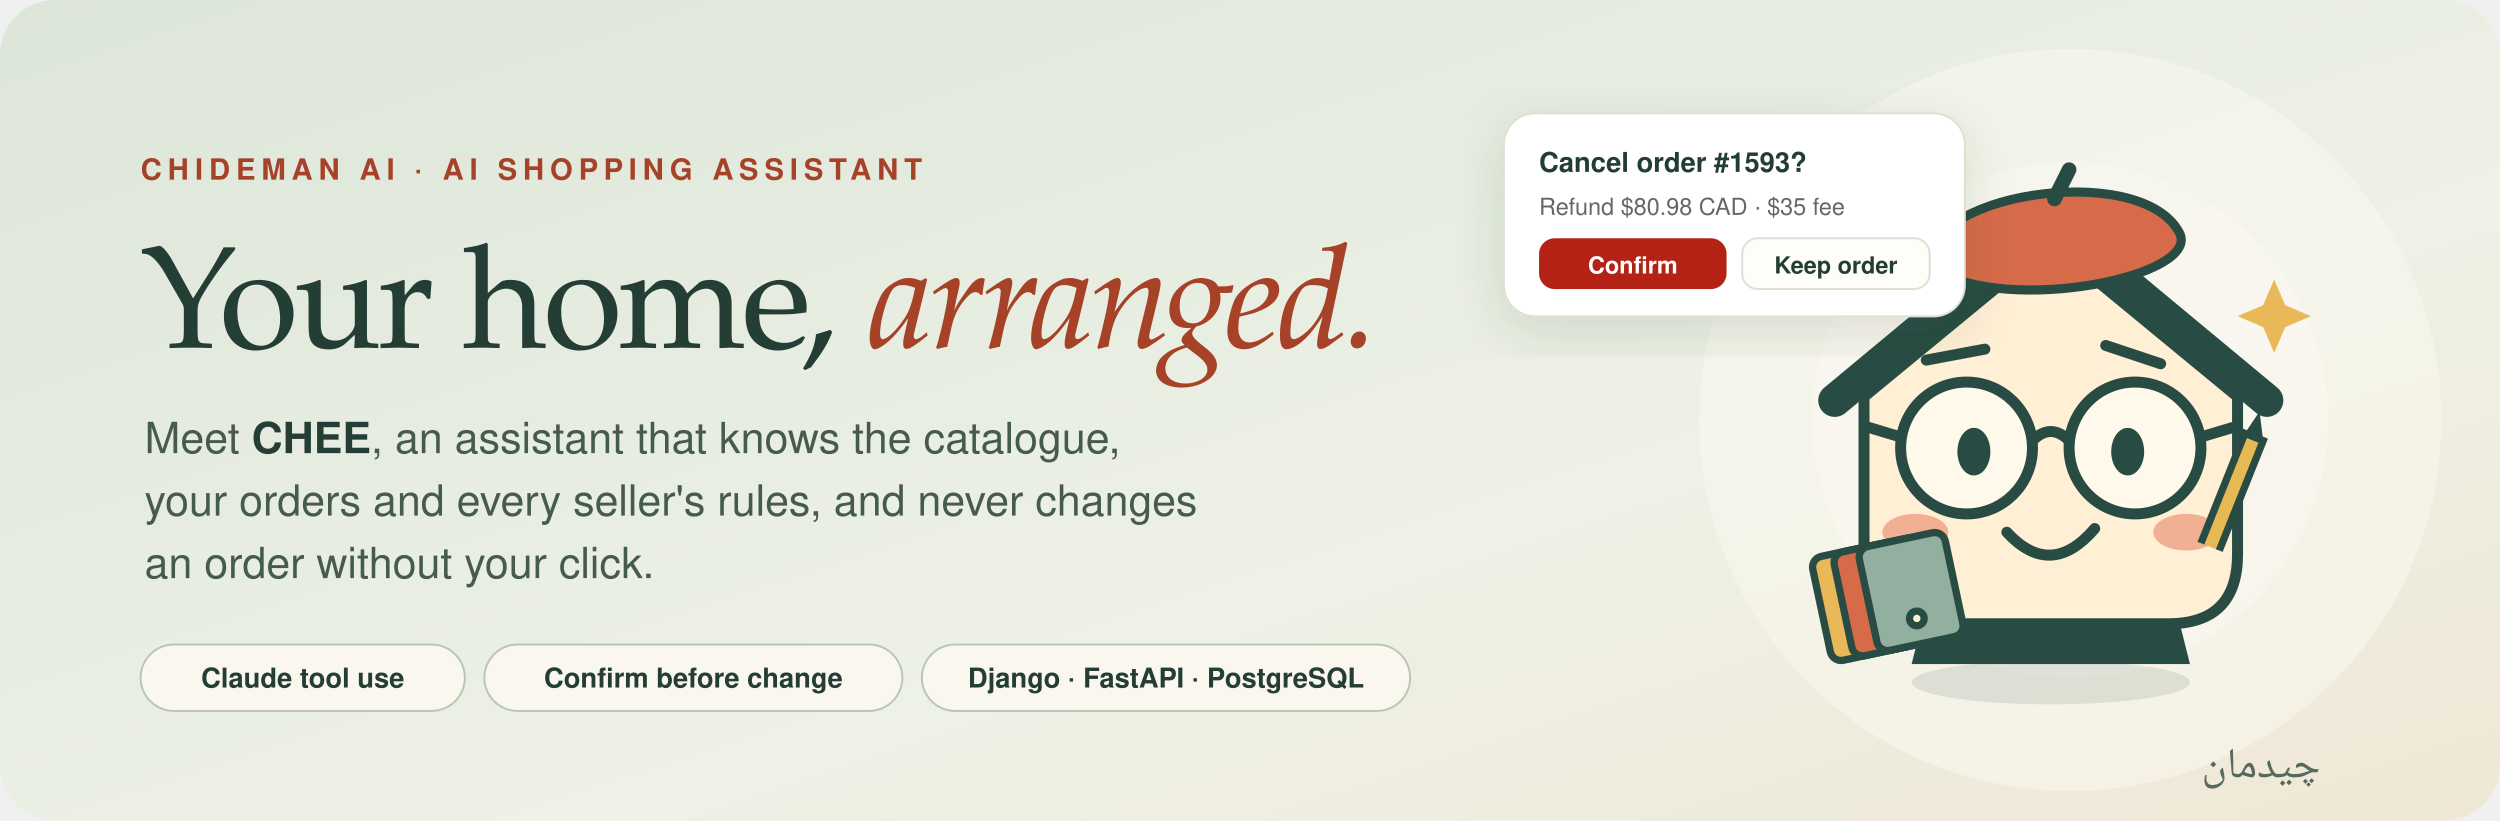
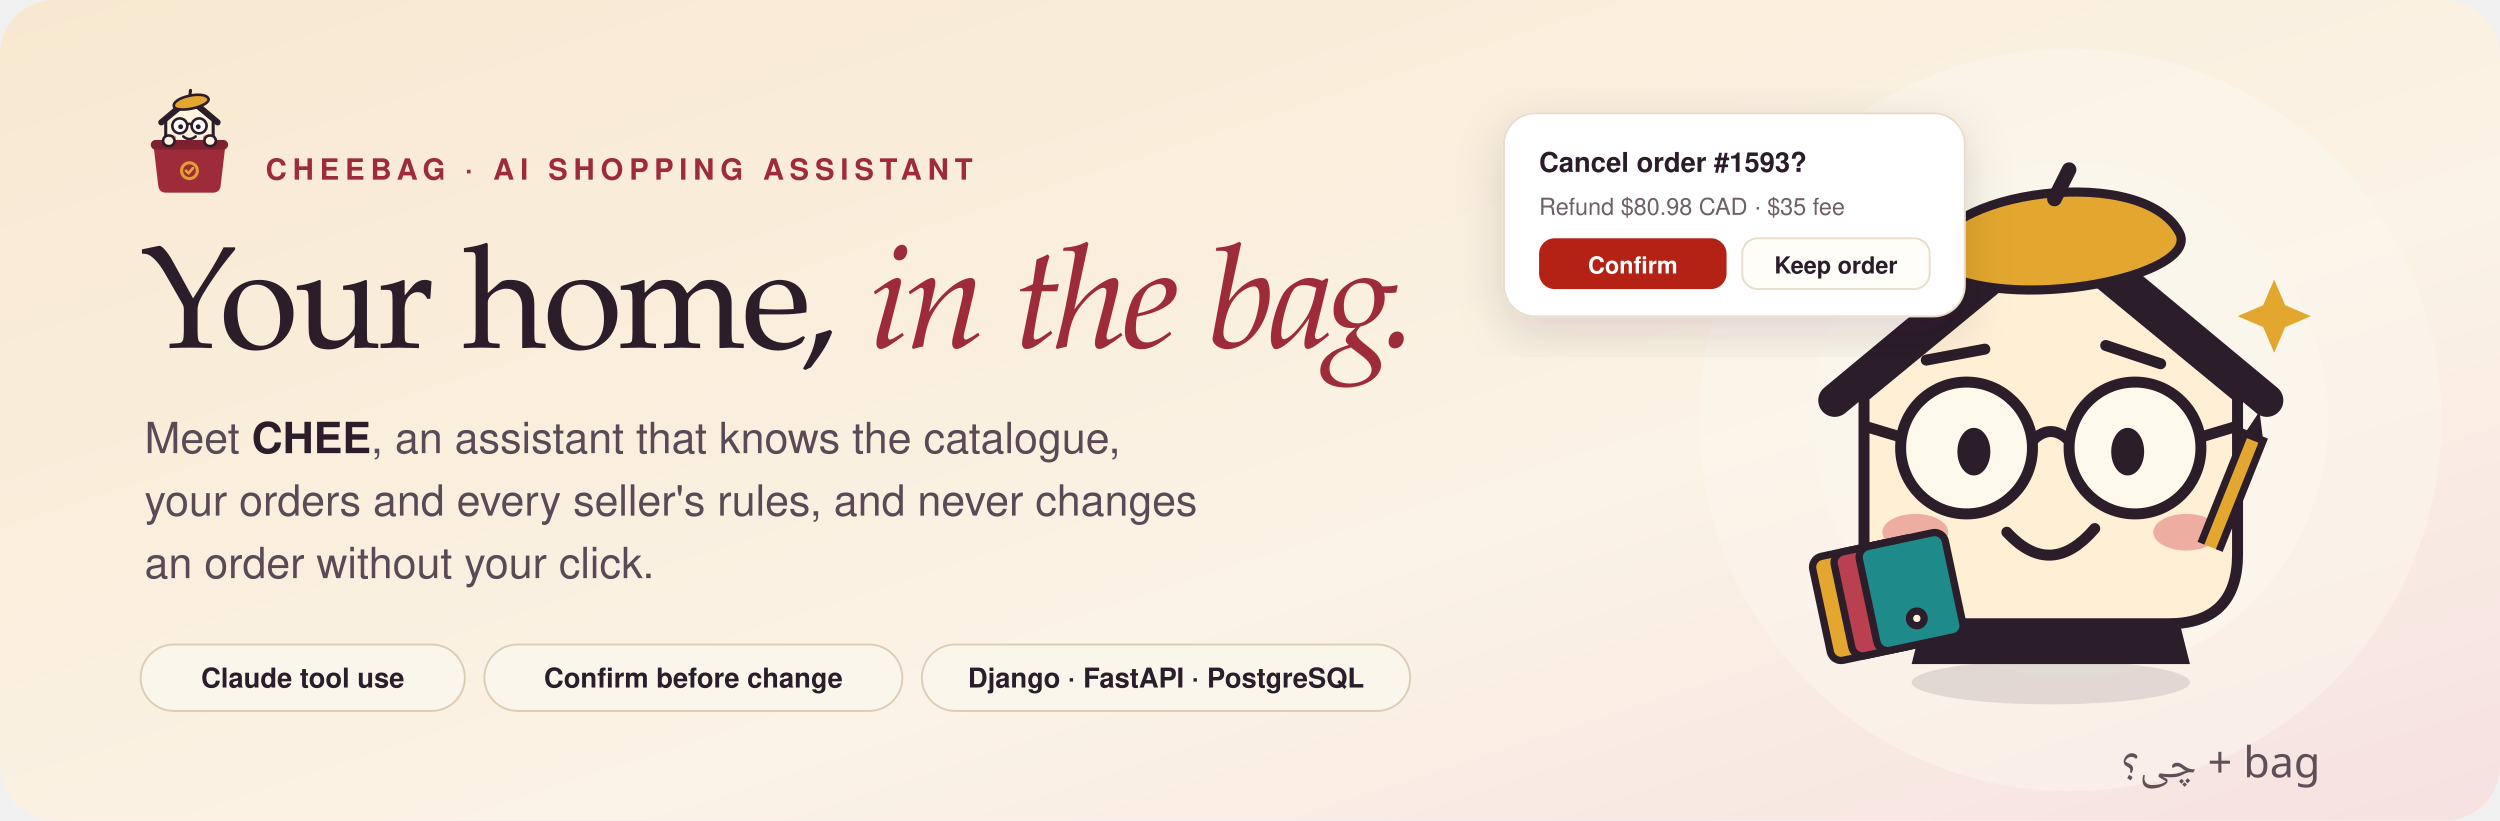
- <svg xmlns="http://www.w3.org/2000/svg" width="1280" height="420" viewBox="0 0 1280 420" role="img" aria-label="Chideman AI: Your home, arranged. Meet CHEE, an AI shopping assistant.">
+ <svg xmlns="http://www.w3.org/2000/svg" width="1280" height="420" viewBox="0 0 1280 420" role="img" aria-label="CheeBag: Your home, in the bag. Meet CHEE, an AI shopping assistant.">
  <defs>
    <linearGradient id="bg" x1="0" y1="0" x2="1" y2="1">
-       <stop offset="0" stop-color="#dce6d8" />
-       <stop offset="0.62" stop-color="#eef1e6" />
-       <stop offset="1" stop-color="#f0e7d5" />
+       <stop offset="0" stop-color="#f8e8d0" />
+       <stop offset="0.62" stop-color="#fbf3e6" />
+       <stop offset="1" stop-color="#f6e1e0" />
    </linearGradient>
    <filter id="soft" x="-20%" y="-20%" width="140%" height="140%">
-       <feDropShadow dx="0" dy="8" stdDeviation="12" flood-color="#243e36" flood-opacity="0.14" />
+       <feDropShadow dx="0" dy="8" stdDeviation="12" flood-color="#2b1d2a" flood-opacity="0.14" />
    </filter>
  </defs>
  <rect width="1280" height="420" rx="28" fill="url(#bg)" />
-   <circle cx="1060" cy="215" r="190" fill="#faf7ef" opacity="0.55" />
-   <circle cx="1060" cy="215" r="132" fill="#faf7ef" opacity="0.7" />
+   <circle cx="1060" cy="215" r="190" fill="#fbf6ec" opacity="0.55" />
+   <circle cx="1060" cy="215" r="132" fill="#fbf6ec" opacity="0.7" />
+   <g transform="translate(70 46) scale(.45)">
+     <g stroke-linejoin="round" stroke-linecap="round">
+       <path d="M33 66 V34 L60 13 L87 34 V66 Z" fill="#FFF4E0" stroke="#2B1D2A" stroke-width="3.5" />
+       <path d="M28 37 L60 10 L92 37" fill="none" stroke="#2B1D2A" stroke-width="7" />
+       <g transform="rotate(-10 60 14)">
+         <path d="M42 17 C38 5 80 3 82 14 C83 22 49 25 42 17 Z" fill="#E3A72F" stroke="#2B1D2A" stroke-width="3" />
+         <path d="M62 6 l1.5-5" stroke="#2B1D2A" stroke-width="3.5" />
+       </g>
+       <circle cx="49" cy="41" r="8.5" fill="#fff" stroke="#2B1D2A" stroke-width="3" />
+       <circle cx="71" cy="41" r="8.5" fill="#fff" stroke="#2B1D2A" stroke-width="3" />
+       <path d="M57.5 40 q2.5-3 5 0" fill="none" stroke="#2B1D2A" stroke-width="2.6" />
+       <circle cx="50" cy="42" r="2.8" fill="#2B1D2A" />
+       <circle cx="70" cy="42" r="2.8" fill="#2B1D2A" />
+       <ellipse cx="41" cy="54" rx="4" ry="2.5" fill="#E58A86" opacity=".8" />
+       <ellipse cx="79" cy="54" rx="4" ry="2.5" fill="#E58A86" opacity=".8" />
+       <path d="M53 53 q7 6 14 0" fill="none" stroke="#2B1D2A" stroke-width="3" />
+       <path d="M19 62 H101 L95.5 109 Q94.5 117 86.5 117 H33.5 Q25.5 117 24.5 109 Z" fill="#9E2B3A" />
+       <rect x="16" y="57" width="88" height="11" rx="5.5" fill="#7E2030" />
+       <rect x="30" y="52" width="13" height="12" rx="6" fill="#FFF4E0" stroke="#2B1D2A" stroke-width="3" />
+       <rect x="77" y="52" width="13" height="12" rx="6" fill="#FFF4E0" stroke="#2B1D2A" stroke-width="3" />
+       <circle cx="60" cy="92" r="9" fill="none" stroke="#E3A72F" stroke-width="3.5" opacity=".95" />
+       <path d="M56 92 l3 3 5-6" fill="none" stroke="#E3A72F" stroke-width="3" />
+     </g>
+   </g>
  <g font-family="Avenir Next, Segoe UI, Helvetica, Arial, sans-serif">
-     <text x="72" y="92" font-size="15" font-weight="700" letter-spacing="3" fill="#a64228">CHIDEMAN AI · AI SHOPPING ASSISTANT</text>
-     <text x="72" y="178" font-family="Iowan Old Style, Palatino Linotype, Palatino, Georgia, serif" font-size="74" fill="#243e36" letter-spacing="-2">Your home, <tspan font-style="italic" fill="#a64228">arranged.</tspan>
+     <text x="136" y="92" font-size="15" font-weight="700" letter-spacing="3" fill="#9e2b3a">CHEEBAG · AI SHOPPING ASSISTANT</text>
+     <text x="72" y="178" font-family="Iowan Old Style, Palatino Linotype, Palatino, Georgia, serif" font-size="74" fill="#2b1d2a" letter-spacing="-2">Your home, <tspan font-style="italic" fill="#9e2b3a">in the bag.</tspan>
    </text>
-     <text x="74" y="232" font-size="22" fill="#455b4e">Meet <tspan font-weight="700" fill="#243e36">CHEE</tspan>, an assistant that knows the catalogue,</text>
-     <text x="74" y="264" font-size="22" fill="#455b4e">your orders and every seller's rules, and never changes</text>
-     <text x="74" y="296" font-size="22" fill="#455b4e">an order without your click.</text>
-     <g font-size="14" font-weight="600" fill="#243e36">
-       <rect x="72" y="330" width="166" height="34" rx="17" fill="#faf7ef" stroke="#b7c7b3" />
+     <text x="74" y="232" font-size="22" fill="#5a4a55">Meet <tspan font-weight="700" fill="#2b1d2a">CHEE</tspan>, an assistant that knows the catalogue,</text>
+     <text x="74" y="264" font-size="22" fill="#5a4a55">your orders and every seller's rules, and never changes</text>
+     <text x="74" y="296" font-size="22" fill="#5a4a55">an order without your click.</text>
+     <g font-size="14" font-weight="600" fill="#2b1d2a">
+       <rect x="72" y="330" width="166" height="34" rx="17" fill="#fbf6ec" stroke="#dccdb6" />
      <text x="155" y="352" text-anchor="middle">Claude tool use</text>
-       <rect x="248" y="330" width="214" height="34" rx="17" fill="#faf7ef" stroke="#b7c7b3" />
+       <rect x="248" y="330" width="214" height="34" rx="17" fill="#fbf6ec" stroke="#dccdb6" />
      <text x="355" y="352" text-anchor="middle">Confirm before change</text>
-       <rect x="472" y="330" width="250" height="34" rx="17" fill="#faf7ef" stroke="#b7c7b3" />
+       <rect x="472" y="330" width="250" height="34" rx="17" fill="#fbf6ec" stroke="#dccdb6" />
      <text x="597" y="352" text-anchor="middle">Django · FastAPI · PostgreSQL</text>
    </g>
  </g>
  <svg x="900" y="70" width="300" height="300" viewBox="0 0 160 160">
-     <ellipse fill="#284c43" opacity="0.12" cx="80" cy="149" rx="38" ry="6" />
+     <ellipse fill="#2b1d2a" opacity="0.12" cx="80" cy="149" rx="38" ry="6" />
    <g class="m-float">
-       <path d="M48 120q32-19 64 0l6 24H42z" fill="#284c43" />
+       <path d="M48 120q32-19 64 0l6 24H42z" fill="#2b1d2a" />
      <path d="m69 116 11 15 11-15" fill="#f9e4b7" />
-       <path d="M29 71 80 29l51 42v43q0 19-19 19H48q-19 0-19-19z" fill="#ffefd5" stroke="#284c43" stroke-width="3" />
-       <path d="m21 72 59-49 59 49" fill="none" stroke="#284c43" stroke-width="9" stroke-linecap="round" stroke-linejoin="round" />
-       <path d="M48 36c-6-20 56-30 67-10 7 12-47 23-67 10" fill="#d76b49" stroke="#284c43" stroke-width="2.5" />
-       <path d="m81 17 4-8" stroke="#284c43" stroke-width="4" stroke-linecap="round" />
+       <path d="M29 71 80 29l51 42v43q0 19-19 19H48q-19 0-19-19z" fill="#ffefd5" stroke="#2b1d2a" stroke-width="3" />
+       <path d="m21 72 59-49 59 49" fill="none" stroke="#2b1d2a" stroke-width="9" stroke-linecap="round" stroke-linejoin="round" />
+       <path d="M48 36c-6-20 56-30 67-10 7 12-47 23-67 10" fill="#e3a72f" stroke="#2b1d2a" stroke-width="2.5" />
+       <path d="m81 17 4-8" stroke="#2b1d2a" stroke-width="4" stroke-linecap="round" />
      <g class="m-eyes">
-         <circle cx="57" cy="85" r="18" fill="#fff9ec" stroke="#284c43" stroke-width="3" />
-         <circle cx="103" cy="85" r="18" fill="#fff9ec" stroke="#284c43" stroke-width="3" />
-         <path d="M75 83q5-5 10 0M29 79l10 3m82 0 10-3" fill="none" stroke="#284c43" stroke-width="3" />
-         <ellipse fill="#284c43" cx="59" cy="86" rx="4.5" ry="6.5" />
-         <ellipse fill="#284c43" cx="101" cy="86" rx="4.5" ry="6.5" />
-         <path d="m46 61 16-3m33-1 15 5" fill="none" stroke="#284c43" stroke-width="3" stroke-linecap="round" />
+         <circle cx="57" cy="85" r="18" fill="#fff9ec" stroke="#2b1d2a" stroke-width="3" />
+         <circle cx="103" cy="85" r="18" fill="#fff9ec" stroke="#2b1d2a" stroke-width="3" />
+         <path d="M75 83q5-5 10 0M29 79l10 3m82 0 10-3" fill="none" stroke="#2b1d2a" stroke-width="3" />
+         <ellipse fill="#2b1d2a" cx="59" cy="86" rx="4.5" ry="6.5" />
+         <ellipse fill="#2b1d2a" cx="101" cy="86" rx="4.5" ry="6.5" />
+         <path d="m46 61 16-3m33-1 15 5" fill="none" stroke="#2b1d2a" stroke-width="3" stroke-linecap="round" />
      </g>
-       <ellipse fill="#e98e72" opacity="0.65" cx="43" cy="108" rx="9" ry="5" />
-       <ellipse fill="#e98e72" opacity="0.65" cx="117" cy="108" rx="9" ry="5" />
-       <path fill="none" stroke="#284c43" stroke-width="3" stroke-linecap="round" d="M68 108q12 13 24-1" />
-       <path d="m121 111 12-30 5 2-12 30" fill="#e7b955" stroke="#284c43" stroke-width="2" />
-       <path d="m133 81 5 2-1-8z" fill="#284c43" />
-       <g transform="rotate(-12 31 126)" stroke="#284c43" stroke-width="2">
-         <rect x="17" y="112" width="24" height="29" rx="3" fill="#e8b859" />
-         <rect x="23" y="112" width="24" height="29" rx="3" fill="#d76b49" />
-         <rect x="30" y="112" width="24" height="29" rx="3" fill="#93afa0" />
+       <ellipse fill="#e58a86" opacity="0.65" cx="43" cy="108" rx="9" ry="5" />
+       <ellipse fill="#e58a86" opacity="0.65" cx="117" cy="108" rx="9" ry="5" />
+       <path fill="none" stroke="#2b1d2a" stroke-width="3" stroke-linecap="round" d="M68 108q12 13 24-1" />
+       <path d="m121 111 12-30 5 2-12 30" fill="#e3a72f" stroke="#2b1d2a" stroke-width="2" />
+       <path d="m133 81 5 2-1-8z" fill="#2b1d2a" />
+       <g transform="rotate(-12 31 126)" stroke="#2b1d2a" stroke-width="2">
+         <rect x="17" y="112" width="24" height="29" rx="3" fill="#e3a72f" />
+         <rect x="23" y="112" width="24" height="29" rx="3" fill="#b8404f" />
+         <rect x="30" y="112" width="24" height="29" rx="3" fill="#1f8a8a" />
        <circle cx="42" cy="134" r="2" fill="#ffefd5" />
      </g>
-       <path d="m141 39 3 7 7 3-7 3-3 7-3-7-7-3 7-3z" fill="#e8b859" />
+       <path d="m141 39 3 7 7 3-7 3-3 7-3-7-7-3 7-3z" fill="#e3a72f" />
    </g>
  </svg>
  <g filter="url(#soft)" font-family="Avenir Next, Segoe UI, Helvetica, Arial, sans-serif">
-     <rect x="770" y="58" width="236" height="104" rx="16" fill="#ffffff" stroke="#dedfd2" />
-     <text x="788" y="88" font-size="14" font-weight="700" fill="#243e36">Cancel order #1593?</text>
-     <text x="788" y="110" font-size="12" fill="#626b60">Refund $80.98 CAD · $35 fee</text>
+     <rect x="770" y="58" width="236" height="104" rx="16" fill="#ffffff" stroke="#e8ddcb" />
+     <text x="788" y="88" font-size="14" font-weight="700" fill="#2b1d2a">Cancel order #1593?</text>
+     <text x="788" y="110" font-size="12" fill="#6e5f69">Refund $80.98 CAD · $35 fee</text>
    <rect x="788" y="122" width="96" height="26" rx="8" fill="#b42318" />
    <text x="836" y="140" font-size="12" font-weight="700" fill="#fff" text-anchor="middle">Confirm</text>
-     <rect x="892" y="122" width="96" height="26" rx="8" fill="#fffdf8" stroke="#dedfd2" />
-     <text x="940" y="140" font-size="12" font-weight="600" fill="#243e36" text-anchor="middle">Keep order</text>
+     <rect x="892" y="122" width="96" height="26" rx="8" fill="#fffdf8" stroke="#e8ddcb" />
+     <text x="940" y="140" font-size="12" font-weight="600" fill="#2b1d2a" text-anchor="middle">Keep order</text>
  </g>
-   <text x="1188" y="398" font-family="Geeza Pro, Noto Naskh Arabic, Tahoma, sans-serif" font-size="22" fill="#243e36" text-anchor="end" opacity="0.75">چیدمان</text>
+   <text x="1188" y="398" font-family="Geeza Pro, Noto Naskh Arabic, Tahoma, sans-serif" font-size="22" fill="#2b1d2a" text-anchor="end" opacity="0.75">چی؟ + bag</text>
</svg>
